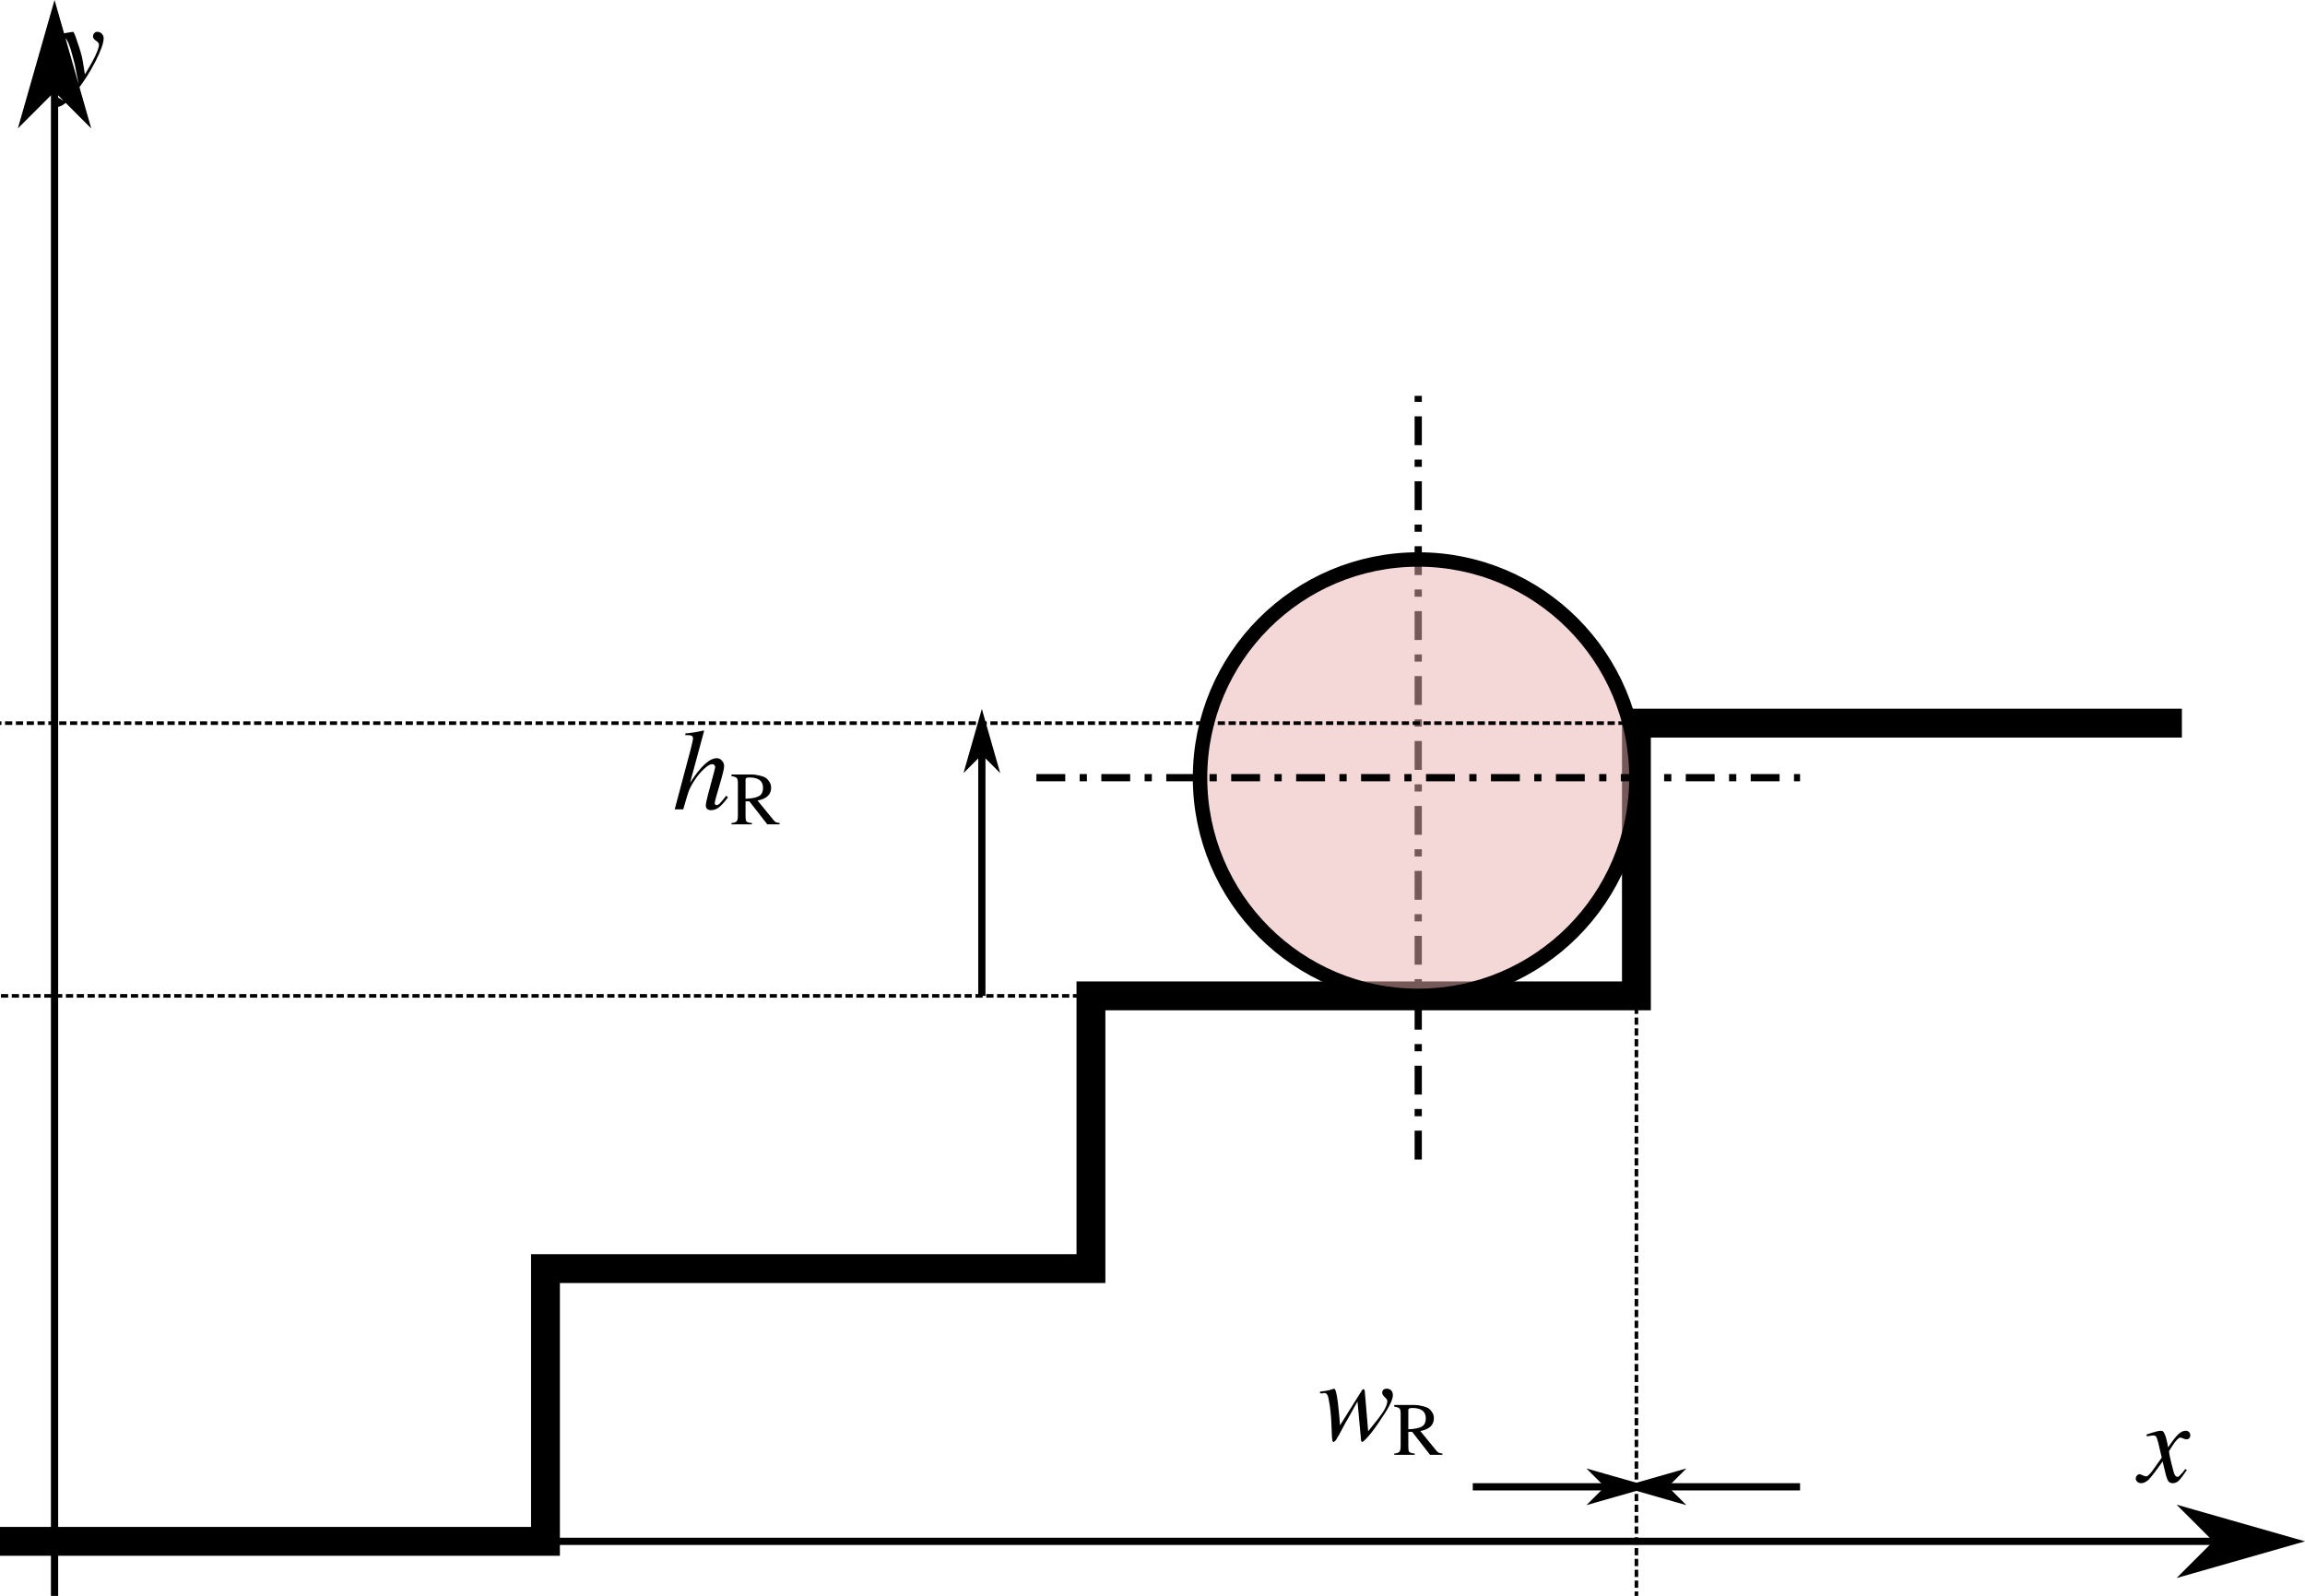
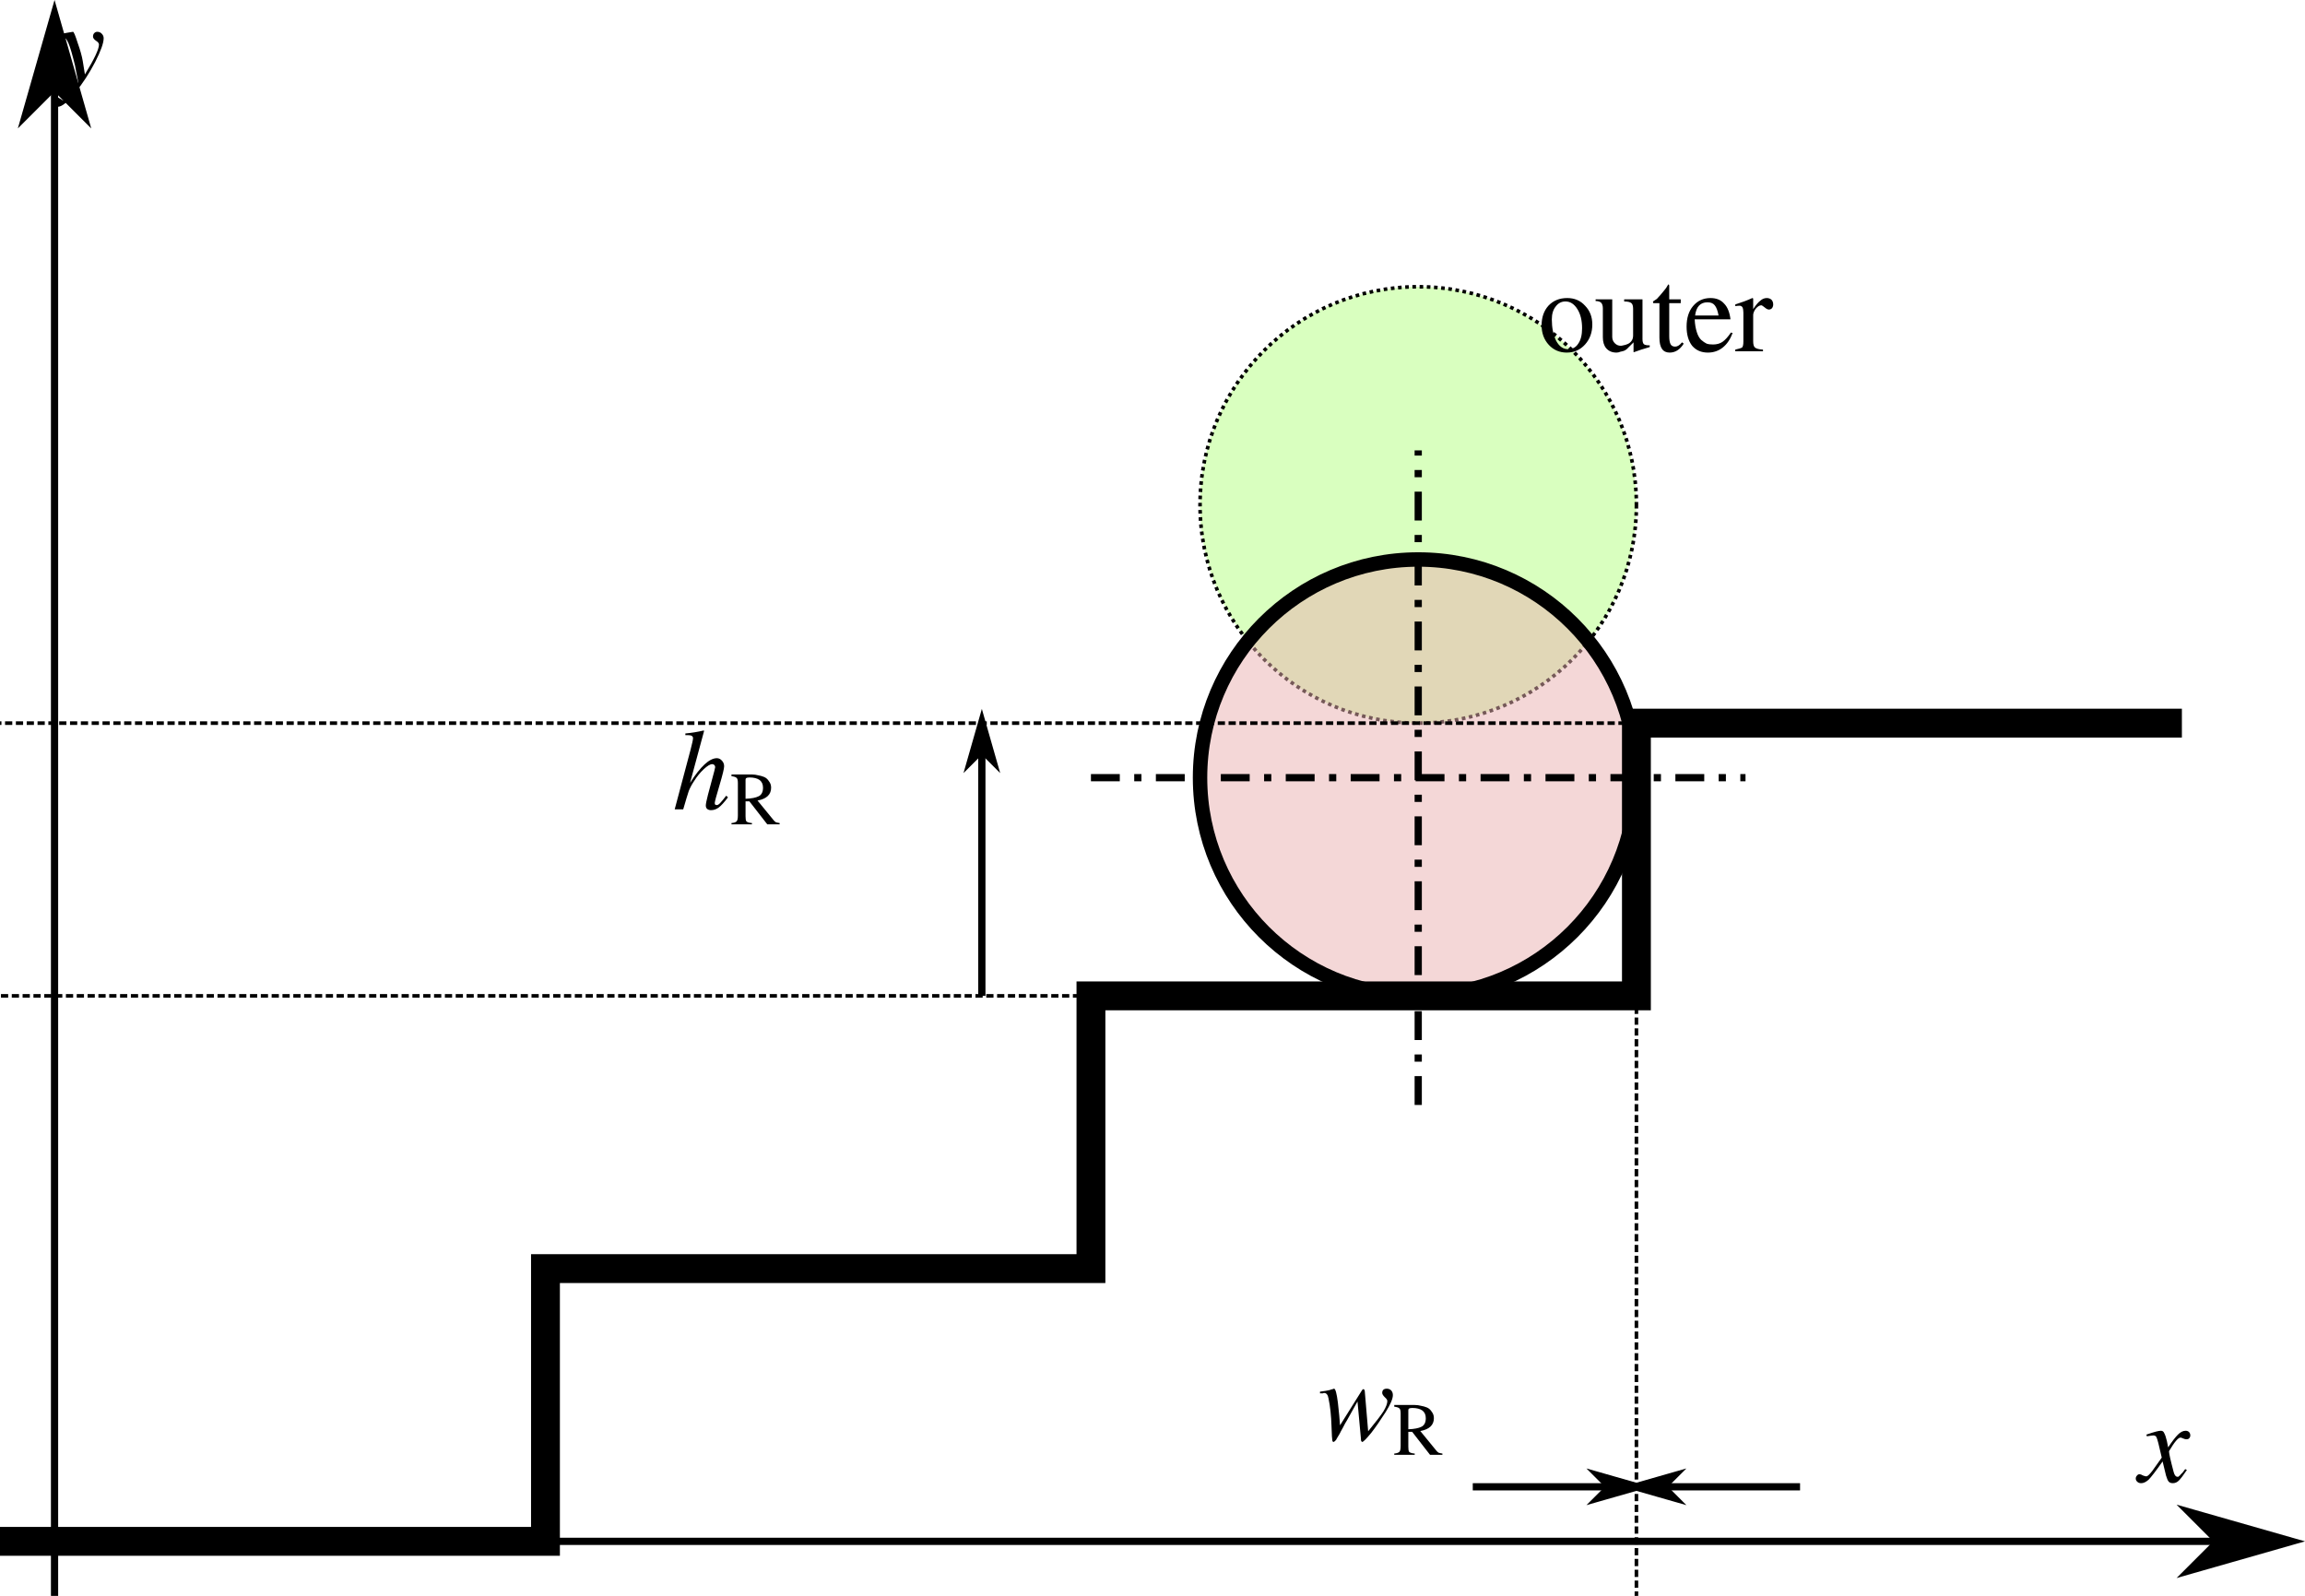
<svg xmlns="http://www.w3.org/2000/svg" width="84.514mm" height="58.514mm" viewBox="0 0 84.514 58.514" version="1.1" id="svg8">
  <defs id="defs2">
    <marker orient="auto" refY="0" refX="0" id="marker908" style="overflow:visible">
      <path id="path906" d="M 0,0 5,-5 -12.5,0 5,5 Z" style="fill:#000000;fill-opacity:1;fill-rule:evenodd;stroke:#000000;stroke-width:1pt;stroke-opacity:1" transform="matrix(-0.4,0,0,-0.4,-4,0)" />
    </marker>
    <marker style="overflow:visible" id="marker6137" refX="0" refY="0" orient="auto">
      <path transform="matrix(-0.4,0,0,-0.4,-4,0)" style="fill:#000000;fill-opacity:1;fill-rule:evenodd;stroke:#000000;stroke-width:1pt;stroke-opacity:1" d="M 0,0 5,-5 -12.5,0 5,5 Z" id="path6135" />
    </marker>
    <marker style="overflow:visible" id="marker1123" refX="0" refY="0" orient="auto">
      <path transform="matrix(-0.8,0,0,-0.8,-10,0)" style="fill:#000000;fill-opacity:1;fill-rule:evenodd;stroke:#000000;stroke-width:1pt;stroke-opacity:1" d="M 0,0 5,-5 -12.5,0 5,5 Z" id="path1121" />
    </marker>
    <marker orient="auto" refY="0" refX="0" id="Arrow1Lend" style="overflow:visible">
      <path id="path834" d="M 0,0 5,-5 -12.5,0 5,5 Z" style="fill:#000000;fill-opacity:1;fill-rule:evenodd;stroke:#000000;stroke-width:1pt;stroke-opacity:1" transform="matrix(-0.8,0,0,-0.8,-10,0)" />
    </marker>
    <marker orient="auto" refY="0" refX="0" id="Arrow1Mend-3" style="overflow:visible">
      <path id="path4573-6" d="M 0,0 5,-5 -12.5,0 5,5 Z" style="fill:#000000;fill-opacity:1;fill-rule:evenodd;stroke:#000000;stroke-width:1pt;stroke-opacity:1" transform="matrix(-0.4,0,0,-0.4,-4,0)" />
    </marker>
    <marker orient="auto" refY="0" refX="0" id="Arrow1Mend-6" style="overflow:visible">
      <path id="path4573-2" d="M 0,0 5,-5 -12.5,0 5,5 Z" style="fill:#000000;fill-opacity:1;fill-rule:evenodd;stroke:#000000;stroke-width:1pt;stroke-opacity:1" transform="matrix(-0.4,0,0,-0.4,-4,0)" />
    </marker>
    <marker orient="auto" refY="0" refX="0" id="Arrow1Mend-6-1" style="overflow:visible">
      <path id="path4573-2-2" d="M 0,0 5,-5 -12.5,0 5,5 Z" style="fill:#000000;fill-opacity:1;fill-rule:evenodd;stroke:#000000;stroke-width:1pt;stroke-opacity:1" transform="matrix(-0.4,0,0,-0.4,-4,0)" />
    </marker>
    <marker style="overflow:visible" id="marker6137-6" refX="0" refY="0" orient="auto">
      <path transform="matrix(-0.4,0,0,-0.4,-4,0)" style="fill:#000000;fill-opacity:1;fill-rule:evenodd;stroke:#000000;stroke-width:1pt;stroke-opacity:1" d="M 0,0 5,-5 -12.5,0 5,5 Z" id="path6135-0" />
    </marker>
  </defs>
  <g id="layer1" transform="translate(-20,-110.4864)">
-     <path style="fill:none;stroke:#000000;stroke-width:0.265;stroke-linecap:butt;stroke-linejoin:miter;stroke-miterlimit:4;stroke-dasharray:1.058, 0.529, 0.265, 0.529;stroke-dashoffset:0;stroke-opacity:1" d="M 72,153 V 125" id="path825" />
+     <circle style="opacity:1;fill:#b3ff80;fill-opacity:0.502;stroke:#000000;stroke-width:0.132;stroke-miterlimit:4;stroke-dasharray:0.132, 0.132;stroke-dashoffset:0;stroke-opacity:1" id="circle905" cx="72" cy="129" r="8" />
+     <circle style="opacity:1;fill:#e9afaf;fill-opacity:0.502;stroke:#000000;stroke-width:0.529;stroke-miterlimit:4;stroke-dasharray:none;stroke-dashoffset:0;stroke-opacity:1" id="path823" cx="72" cy="139" r="8" />
+     <path style="fill:none;stroke:#000000;stroke-width:0.265;stroke-linecap:butt;stroke-linejoin:miter;stroke-miterlimit:4;stroke-dasharray:1.058, 0.529, 0.265, 0.529;stroke-dashoffset:0;stroke-opacity:1" d="m 72,151 0,-24" id="path825" />
    <path style="fill:none;stroke:#000000;stroke-width:1.058;stroke-linecap:butt;stroke-linejoin:miter;stroke-miterlimit:4;stroke-dasharray:none;stroke-opacity:1" d="m 20,167 h 20 v -10 h 20 v -10 h 20 v -10 h 20" id="path821" />
-     <circle style="opacity:1;fill:#e9afaf;fill-opacity:0.502;stroke:#000000;stroke-width:0.529;stroke-miterlimit:4;stroke-dasharray:none;stroke-dashoffset:0;stroke-opacity:1" id="path823" cx="72" cy="139" r="8" />
-     <path id="path827" d="m 58,139 h 28" style="fill:none;stroke:#000000;stroke-width:0.265;stroke-linecap:butt;stroke-linejoin:miter;stroke-miterlimit:4;stroke-dasharray:1.058, 0.529, 0.265, 0.529;stroke-dashoffset:0;stroke-opacity:1" />
+     <path id="path827" d="m 60,139 h 24" style="fill:none;stroke:#000000;stroke-width:0.265;stroke-linecap:butt;stroke-linejoin:miter;stroke-miterlimit:4;stroke-dasharray:1.058, 0.529, 0.265, 0.529;stroke-dashoffset:0;stroke-opacity:1" />
    <path style="fill:none;stroke:#000000;stroke-width:0.265px;stroke-linecap:butt;stroke-linejoin:miter;stroke-opacity:1;marker-end:url(#Arrow1Lend)" d="m 36,167 h 68" id="path829" />
    <path style="fill:none;stroke:#000000;stroke-width:0.265px;stroke-linecap:butt;stroke-linejoin:miter;stroke-opacity:1;marker-end:url(#marker1123)" d="M 22,169 V 111" id="path1113" />
    <path style="fill:none;stroke:#000000;stroke-width:0.132;stroke-linecap:butt;stroke-linejoin:miter;stroke-miterlimit:4;stroke-dasharray:0.265, 0.132;stroke-dashoffset:0;stroke-opacity:1" d="M 60,147 H 20" id="path1149" />
    <path style="fill:none;stroke:#000000;stroke-width:0.132;stroke-linecap:butt;stroke-linejoin:miter;stroke-miterlimit:4;stroke-dasharray:0.265, 0.132;stroke-dashoffset:0;stroke-opacity:1" d="M 80,147 80,169" id="path1445" />
    <text xml:space="preserve" style="font-style:normal;font-variant:normal;font-weight:normal;font-stretch:normal;font-size:4.233px;line-height:1.25;font-family:FreeSerif;-inkscape-font-specification:FreeSerif;text-align:center;letter-spacing:0px;word-spacing:0px;text-anchor:middle;fill:#000000;fill-opacity:1;stroke:none;stroke-width:0.265" x="102" y="164.821" id="text1449">
      <tspan id="tspan1447" x="102" y="164.821" style="font-style:italic;font-variant:normal;font-weight:normal;font-stretch:normal;font-family:FreeSerif;-inkscape-font-specification:'FreeSerif Italic';stroke-width:0.265">x</tspan>
    </text>
    <text xml:space="preserve" style="font-style:normal;font-variant:normal;font-weight:normal;font-stretch:normal;font-size:4.233px;line-height:1.25;font-family:FreeSerif;-inkscape-font-specification:FreeSerif;text-align:center;letter-spacing:0px;word-spacing:0px;text-anchor:middle;fill:#000000;fill-opacity:1;stroke:none;stroke-width:0.265" x="25.471" y="113.529" id="text1627">
      <tspan id="tspan1625" x="25.471" y="113.529" style="font-style:italic;font-variant:normal;font-weight:normal;font-stretch:normal;font-family:FreeSerif;-inkscape-font-specification:'FreeSerif Italic';stroke-width:0.265">y</tspan>
    </text>
    <text id="text1686" y="163.276" x="76.896" style="font-style:normal;font-variant:normal;font-weight:normal;font-stretch:normal;font-size:4.233px;line-height:1.25;font-family:FreeSerif;-inkscape-font-specification:FreeSerif;text-align:center;letter-spacing:0px;word-spacing:0px;text-anchor:middle;fill:#000000;fill-opacity:1;stroke:none;stroke-width:0.265" xml:space="preserve">
      <tspan style="font-style:italic;font-variant:normal;font-weight:normal;font-stretch:normal;font-family:FreeSerif;-inkscape-font-specification:'FreeSerif Italic';stroke-width:0.265" y="163.276" x="76.896" id="tspan1684">w<tspan id="tspan1682" style="font-style:normal;font-variant:normal;font-weight:normal;font-stretch:normal;font-size:2.752px;font-family:FreeSerif;-inkscape-font-specification:FreeSerif;baseline-shift:sub;stroke-width:0.265">R</tspan>
      </tspan>
    </text>
    <path style="fill:none;stroke:#000000;stroke-width:0.132;stroke-linecap:butt;stroke-linejoin:miter;stroke-miterlimit:4;stroke-dasharray:0.265, 0.132;stroke-dashoffset:0;stroke-opacity:1" d="M 80,137 H 20" id="path5248" />
    <path style="fill:none;stroke:#000000;stroke-width:0.265;stroke-linecap:butt;stroke-linejoin:miter;stroke-miterlimit:4;stroke-dasharray:none;stroke-opacity:1;marker-end:url(#Arrow1Mend-6)" d="m 56,147 -2e-6,-10" id="path3745-9" />
    <text id="text1653-7-0" y="140.162" x="52.986" style="font-style:normal;font-variant:normal;font-weight:normal;font-stretch:normal;font-size:4.233px;line-height:1.25;font-family:FreeSerif;-inkscape-font-specification:FreeSerif;text-align:center;letter-spacing:0px;word-spacing:0px;text-anchor:middle;fill:#000000;fill-opacity:1;stroke:none;stroke-width:0.265" xml:space="preserve">
      <tspan style="font-style:italic;font-variant:normal;font-weight:normal;font-stretch:normal;font-family:FreeSerif;-inkscape-font-specification:'FreeSerif Italic';stroke-width:0.265" y="140.162" x="52.986" id="tspan1651-5-9">h<tspan id="tspan1649-3-3" style="font-style:normal;font-variant:normal;font-weight:normal;font-stretch:normal;font-size:2.752px;font-family:FreeSerif;-inkscape-font-specification:FreeSerif;baseline-shift:sub;stroke-width:0.265">R</tspan>
      </tspan>
    </text>
    <path style="fill:none;stroke:#000000;stroke-width:0.265px;stroke-linecap:butt;stroke-linejoin:miter;stroke-opacity:1;marker-end:url(#marker6137-6)" d="m 74,165 h 6" id="path6127-6" />
    <text xml:space="preserve" style="font-style:normal;font-variant:normal;font-weight:normal;font-stretch:normal;font-size:4.233px;line-height:1.25;font-family:FreeSerif;-inkscape-font-specification:FreeSerif;letter-spacing:0px;word-spacing:0px;fill:#000000;fill-opacity:1;stroke:none;stroke-width:0.265" x="70" y="117" id="text6484" />
    <path id="path904" d="m 86,165 -6,0" style="fill:none;stroke:#000000;stroke-width:0.265px;stroke-linecap:butt;stroke-linejoin:miter;stroke-opacity:1;marker-end:url(#marker908)" />
+     <text id="text1653-7-0-3" y="123.366" x="83.374" style="font-style:normal;font-variant:normal;font-weight:normal;font-stretch:normal;font-size:4.233px;line-height:1.25;font-family:FreeSerif;-inkscape-font-specification:FreeSerif;text-align:center;letter-spacing:0px;word-spacing:0px;text-anchor:middle;fill:#000000;fill-opacity:1;stroke:none;stroke-width:0.265" xml:space="preserve">
+       <tspan style="font-style:normal;font-variant:normal;font-weight:normal;font-stretch:normal;font-family:FreeSerif;-inkscape-font-specification:'FreeSerif Italic';stroke-width:0.265" y="123.366" x="83.374" id="tspan1651-5-9-6">outer</tspan>
+     </text>
  </g>
</svg>
